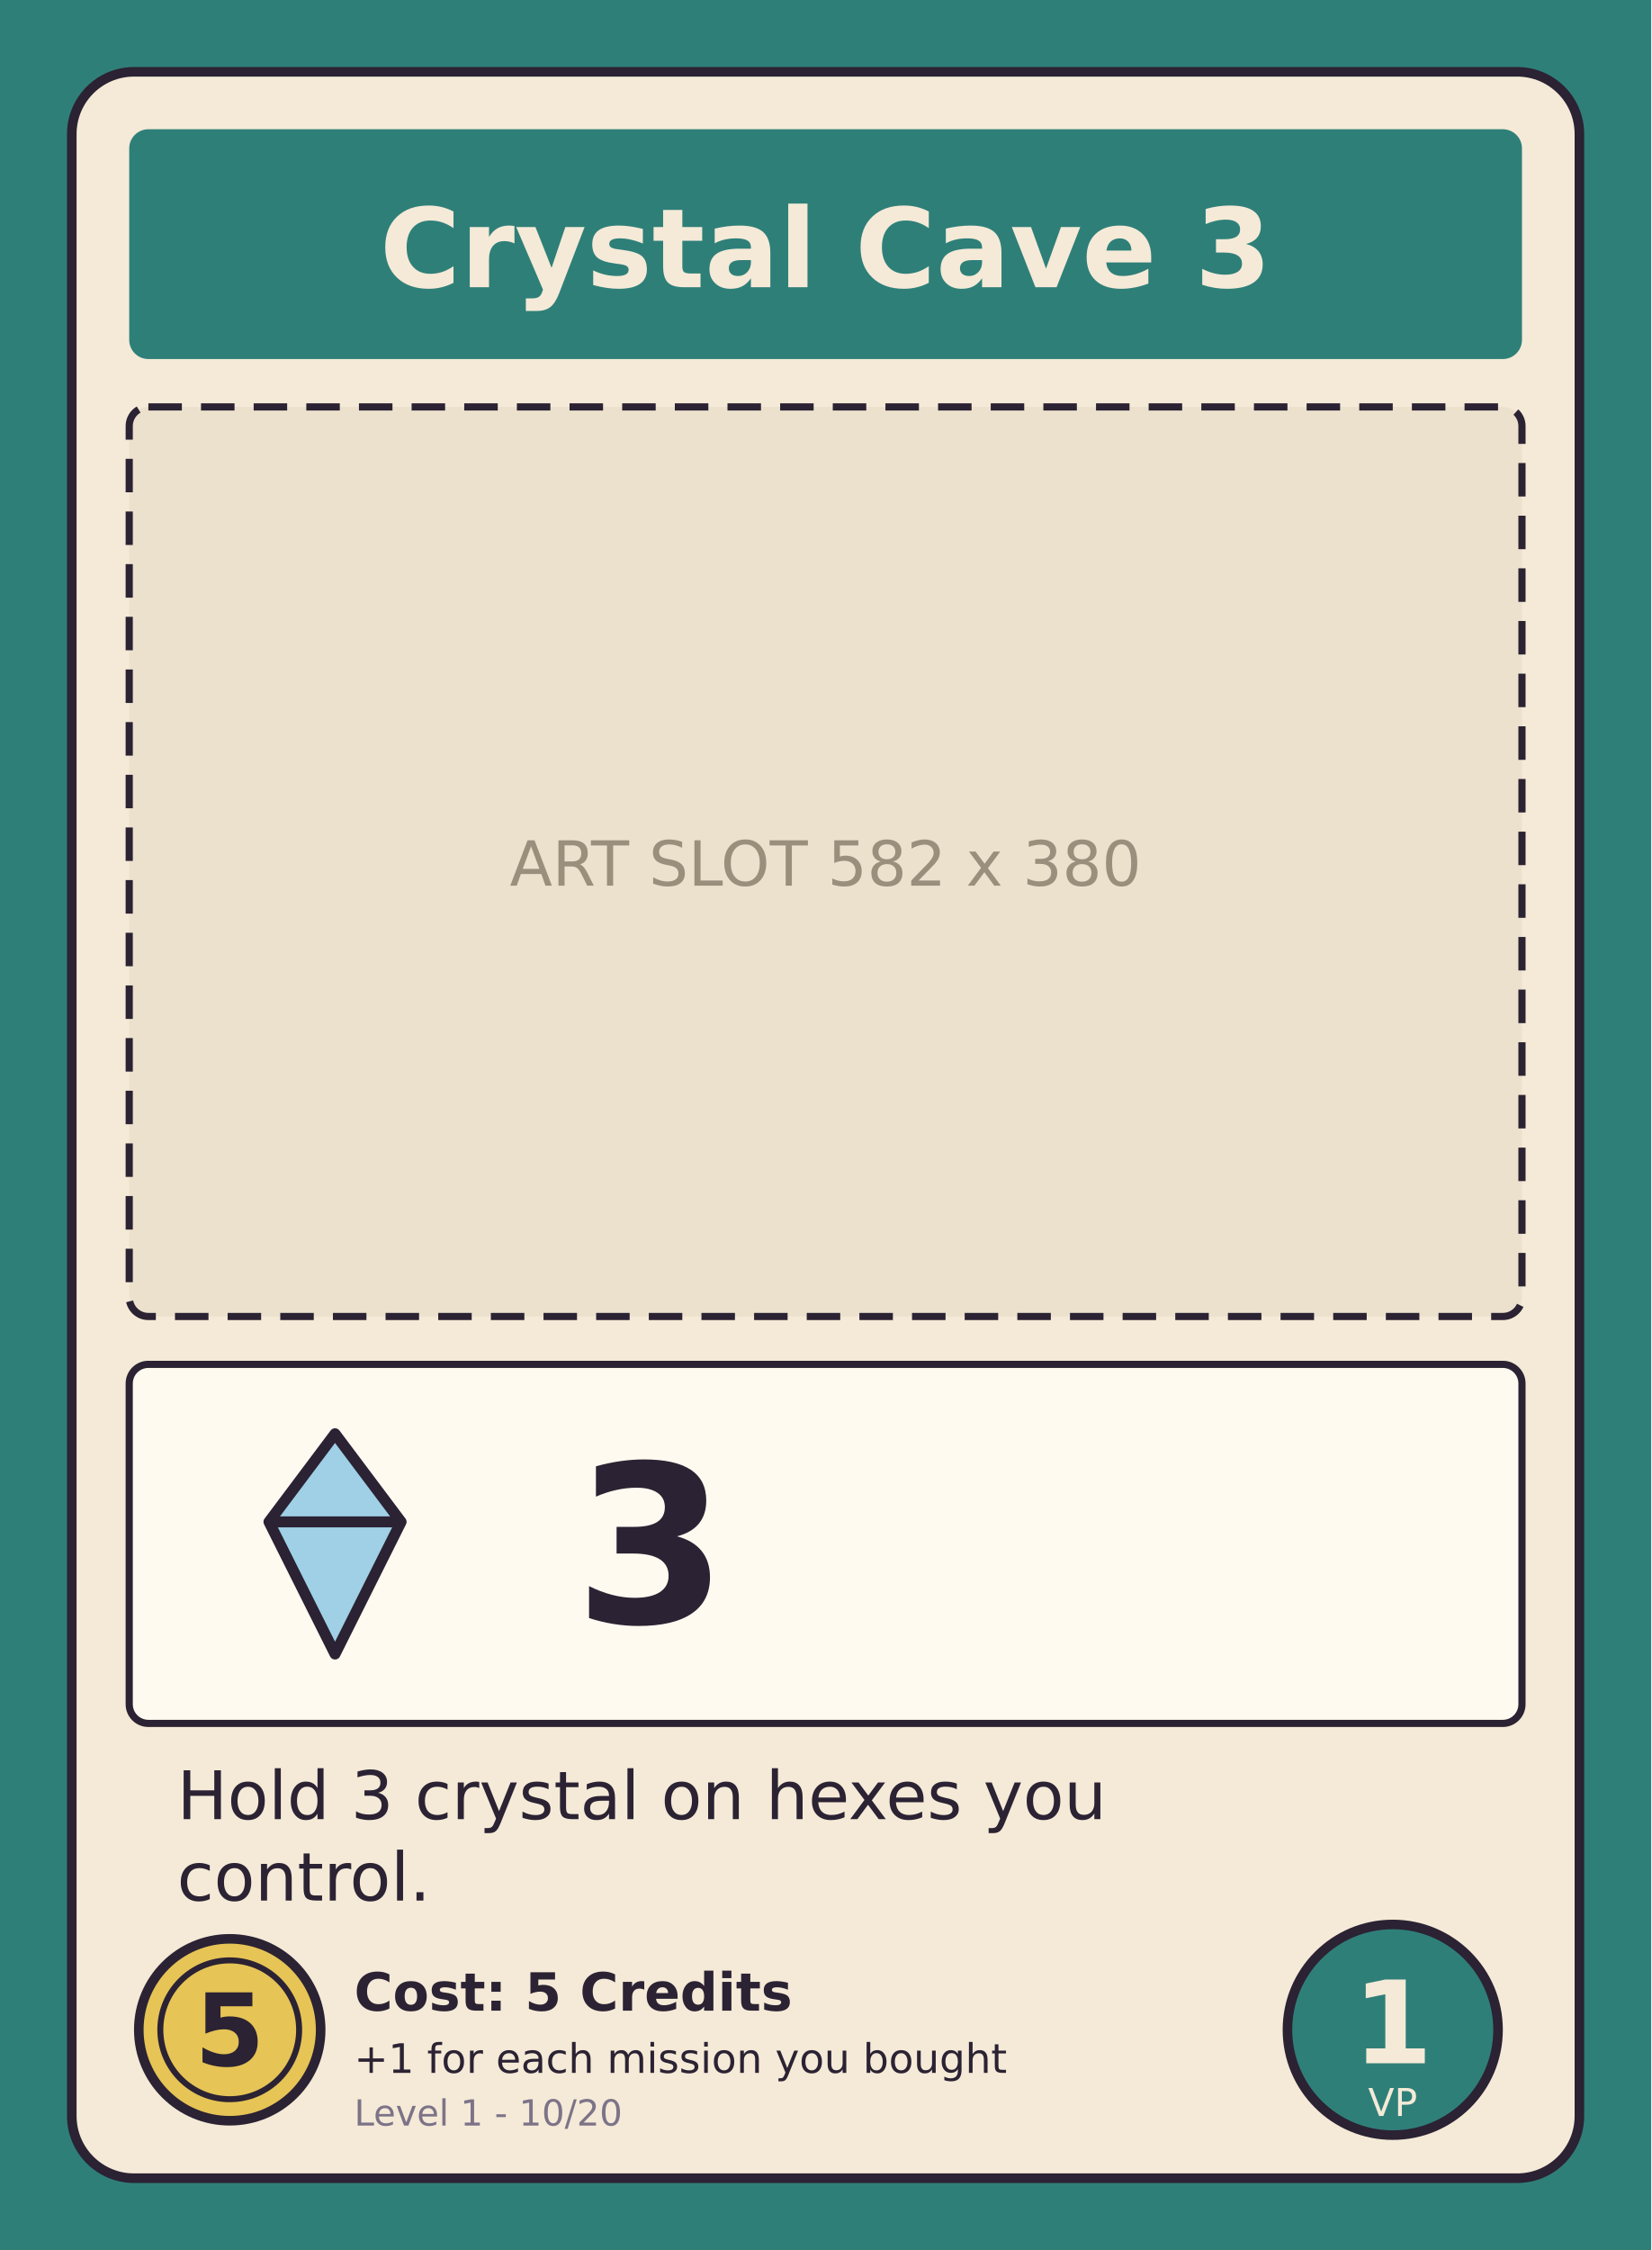
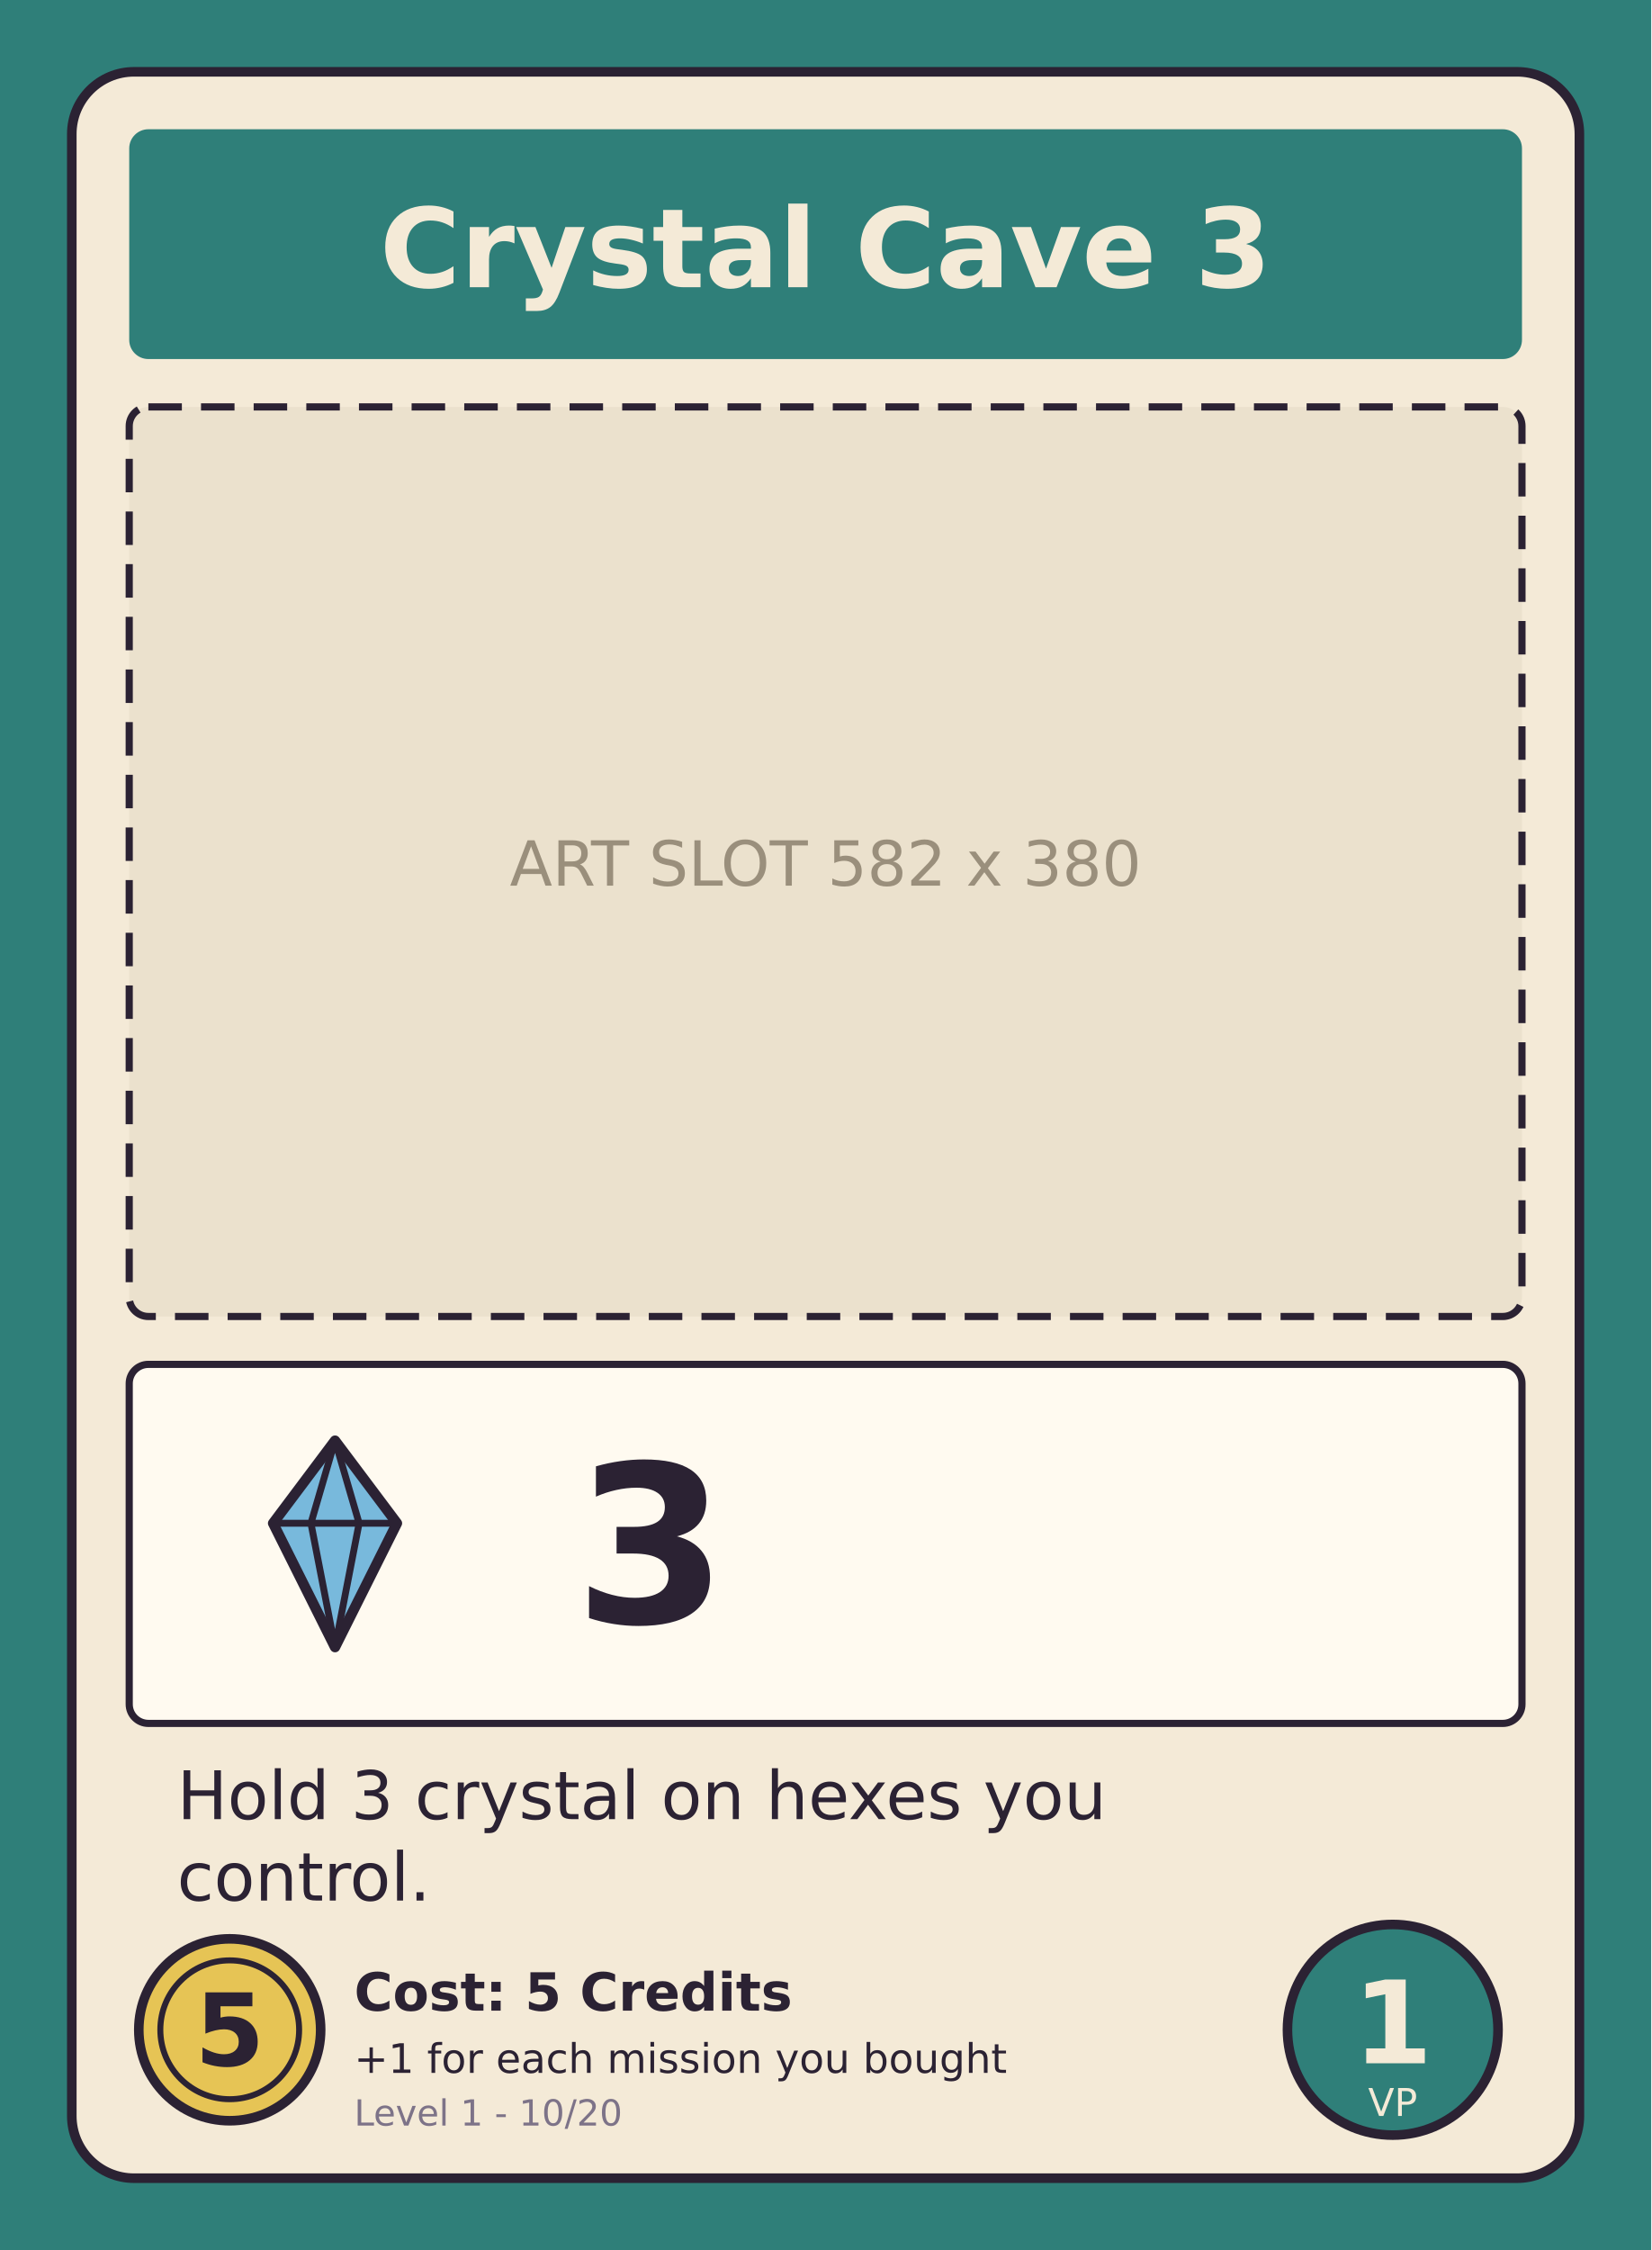
<svg xmlns="http://www.w3.org/2000/svg" viewBox="0 0 690 940" width="69.0mm" height="94.0mm" font-family="DejaVu Sans, Arial, sans-serif">
  <rect id="bleed" x="0" y="0" width="690" height="940" fill="#2f7f79" />
  <rect id="trim" x="30" y="30" width="630" height="880" rx="26" fill="#f4ead7" stroke="#2b2233" stroke-width="4" />
  <rect x="54" y="54" width="582" height="96" rx="8" fill="#2f7f79" />
  <text x="345.0" y="120" text-anchor="middle" font-size="46" font-weight="bold" fill="#f4ead7">Crystal Cave 3</text>
  <g id="art-slot">
    <rect x="54" y="170" width="582" height="380" rx="8" fill="#ebe1cd" stroke="#2b2233" stroke-width="3" stroke-dasharray="14 8" />
    <text class="placeholder" x="345.0" y="370" text-anchor="middle" font-size="26" fill="#9a8f7c">ART SLOT 582 x 380</text>
  </g>
  <rect x="54" y="570" width="582" height="150" rx="8" fill="#fffaf0" stroke="#2b2233" stroke-width="3" />
-   <g transform="translate(140,645) scale(1.533333)" stroke="#2b2233" stroke-width="3" stroke-linejoin="round" fill="none">
-     <path d="M0 -30 L18 -6 L0 30 L-18 -6 Z" fill="#9fd0e6" />
-     <path d="M-18 -6 L18 -6" />
+   <g transform="translate(140.0,645.0) scale(1.438)" stroke="#2b2233" stroke-width="3" stroke-linejoin="round" stroke-linecap="round" fill="none">
+     <path d="M0 -30 L18 -6 L0 30 L-18 -6 Z" fill="#78b9dc" />
+     <path d="M-18 -6 H18 M0 -30 L-7 -6 L0 30 M0 -30 L7 -6 L0 30" fill="none" stroke-width="2" />
  </g>
  <text x="240" y="678" font-size="92" font-weight="bold" fill="#2b2233">3</text>
  <text x="74" y="760" font-size="28" fill="#2b2233">Hold 3 crystal on hexes you</text>
  <text x="74" y="794" font-size="28" fill="#2b2233">control.</text>
  <g id="cost">
    <circle cx="96" cy="848" r="38" fill="#e6c455" stroke="#2b2233" stroke-width="4" />
    <circle cx="96" cy="848" r="29" fill="none" stroke="#2b2233" stroke-width="2.5" />
    <text x="96" y="863" text-anchor="middle" font-size="42" font-weight="bold" fill="#2b2233">5</text>
  </g>
  <text x="148" y="840" font-size="22" font-weight="bold" fill="#2b2233">Cost: 5 Credits</text>
  <text x="148" y="866" font-size="17" fill="#2b2233">+1 for each mission you bought</text>
  <text x="148" y="888" font-size="15" fill="#7d7388">Level 1  -  10/20</text>
  <circle cx="582" cy="848" r="44" fill="#2f7f79" stroke="#2b2233" stroke-width="4" />
  <text x="582" y="862" text-anchor="middle" font-size="48" font-weight="bold" fill="#f4ead7">1</text>
  <text x="582" y="884" text-anchor="middle" font-size="16" fill="#f4ead7">VP</text>
</svg>
